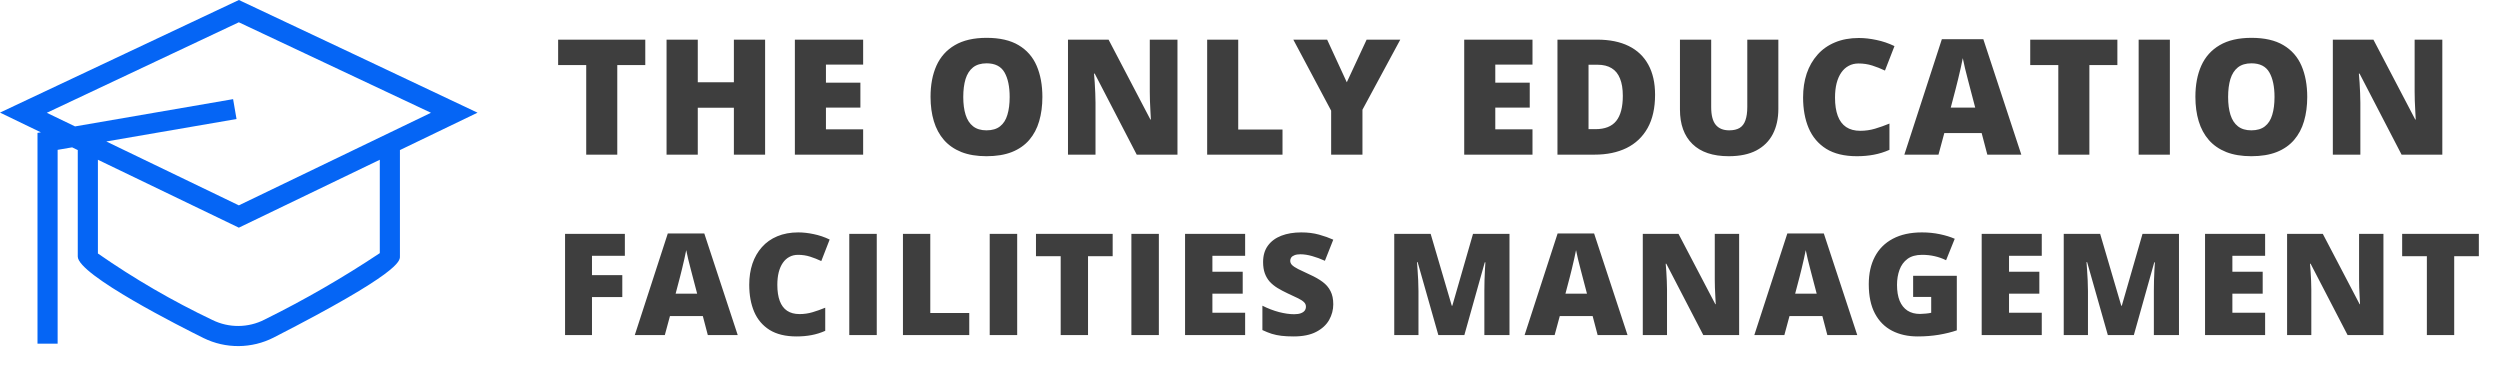
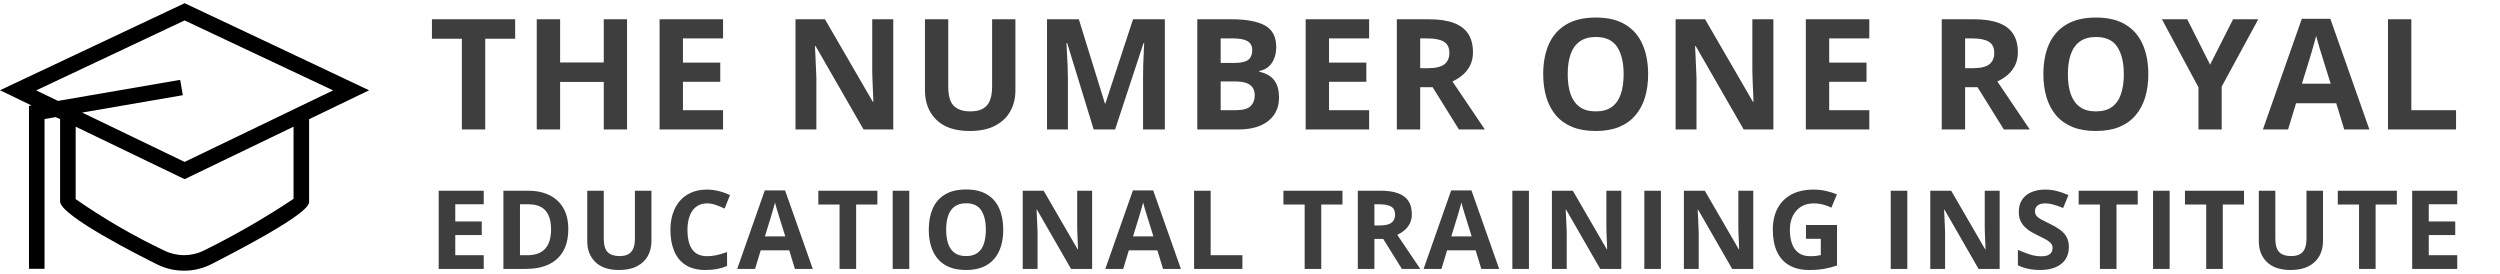
- <svg xmlns="http://www.w3.org/2000/svg" width="388" height="58" viewBox="0 0 388 58" fill="none">
-   <path d="M54.797 8.356C48.887 5.576 42.98 2.791 37.075 0L0 17.475L6.344 20.538L5.819 20.622V53.337H8.944V23.256L11.194 22.869L12.069 23.291V39.816C12.069 42.672 28.337 50.856 31.597 52.469C33.291 53.3 35.156 53.726 37.044 53.712C38.932 53.698 40.79 53.245 42.472 52.388C62.069 42.356 62.069 40.509 62.069 39.816V23.291L74.112 17.488C74.112 17.488 62.237 11.859 54.797 8.356ZM58.944 39.288C53.206 43.106 47.229 46.553 41.05 49.606C39.802 50.243 38.424 50.58 37.023 50.591C35.622 50.602 34.239 50.286 32.981 49.669C26.78 46.718 20.831 43.264 15.194 39.341V24.794L37.069 35.334L58.944 24.794V39.288ZM37.069 31.872L16.494 21.956L36.709 18.472L36.178 15.387L11.647 19.619L7.263 17.506L37.066 3.459C39.644 4.688 63.7 16.003 66.884 17.503L37.069 31.872Z" fill="#0062F4" fill-opacity="0.98" />
-   <path d="M95.802 24H90.981V10.096H86.623V6.153H100.148V10.096H95.802V24ZM118.745 24H113.898V16.725H108.295V24H103.449V6.153H108.295V12.77H113.898V6.153H118.745V24ZM133.96 24H123.364V6.153H133.96V10.023H128.186V12.831H133.533V16.7H128.186V20.069H133.96V24ZM161.778 15.052C161.778 16.428 161.611 17.681 161.278 18.812C160.952 19.935 160.44 20.904 159.74 21.717C159.04 22.531 158.141 23.158 157.042 23.597C155.943 24.029 154.629 24.244 153.099 24.244C151.602 24.244 150.304 24.029 149.205 23.597C148.115 23.158 147.215 22.535 146.507 21.73C145.799 20.916 145.274 19.943 144.933 18.812C144.591 17.681 144.42 16.419 144.42 15.028C144.42 13.172 144.725 11.561 145.335 10.194C145.954 8.819 146.906 7.757 148.192 7.008C149.478 6.251 151.122 5.873 153.124 5.873C155.158 5.873 156.81 6.251 158.08 7.008C159.357 7.765 160.293 8.831 160.887 10.206C161.481 11.581 161.778 13.197 161.778 15.052ZM149.498 15.052C149.498 16.127 149.62 17.05 149.864 17.823C150.108 18.596 150.495 19.19 151.024 19.605C151.553 20.02 152.245 20.228 153.099 20.228C153.986 20.228 154.69 20.02 155.211 19.605C155.74 19.19 156.118 18.596 156.346 17.823C156.582 17.05 156.7 16.127 156.7 15.052C156.7 13.441 156.432 12.167 155.895 11.231C155.357 10.296 154.434 9.828 153.124 9.828C152.253 9.828 151.549 10.039 151.012 10.462C150.483 10.886 150.096 11.488 149.852 12.269C149.616 13.05 149.498 13.978 149.498 15.052ZM182.743 24H176.42L169.901 11.427H169.792C169.832 11.809 169.869 12.269 169.901 12.806C169.934 13.343 169.962 13.893 169.987 14.454C170.011 15.008 170.023 15.508 170.023 15.956V24H165.751V6.153H172.05L178.544 18.556H178.617C178.593 18.165 178.568 17.713 178.544 17.201C178.52 16.68 178.495 16.155 178.471 15.626C178.454 15.097 178.446 14.629 178.446 14.222V6.153H182.743V24ZM187.351 24V6.153H192.172V20.106H199.045V24H187.351ZM209.023 12.77L212.1 6.153H217.324L211.453 17.03V24H206.594V17.176L200.723 6.153H205.972L209.023 12.77ZM237.843 24H227.247V6.153H237.843V10.023H232.069V12.831H237.416V16.7H232.069V20.069H237.843V24ZM256.867 14.698C256.867 16.773 256.48 18.499 255.707 19.874C254.934 21.249 253.843 22.283 252.436 22.975C251.036 23.658 249.388 24 247.492 24H241.718V6.153H247.895C249.815 6.153 251.443 6.483 252.777 7.142C254.112 7.801 255.125 8.766 255.817 10.035C256.517 11.305 256.867 12.859 256.867 14.698ZM251.862 14.869C251.862 13.787 251.715 12.892 251.422 12.184C251.138 11.467 250.706 10.934 250.128 10.585C249.551 10.226 248.822 10.047 247.943 10.047H246.54V20.045H247.614C249.079 20.045 250.153 19.622 250.836 18.775C251.52 17.921 251.862 16.619 251.862 14.869ZM276 6.153V16.895C276 18.393 275.716 19.695 275.146 20.802C274.576 21.9 273.722 22.751 272.583 23.353C271.443 23.947 270.015 24.244 268.298 24.244C265.84 24.244 263.964 23.613 262.67 22.352C261.376 21.091 260.729 19.308 260.729 17.005V6.153H265.576V16.627C265.576 17.888 265.812 18.804 266.284 19.373C266.756 19.943 267.451 20.228 268.371 20.228C269.03 20.228 269.567 20.106 269.982 19.862C270.397 19.61 270.699 19.215 270.886 18.678C271.081 18.141 271.179 17.449 271.179 16.602V6.153H276ZM288.445 9.852C287.875 9.852 287.367 9.974 286.919 10.218C286.471 10.454 286.089 10.8 285.771 11.256C285.454 11.712 285.21 12.269 285.039 12.928C284.876 13.579 284.795 14.32 284.795 15.15C284.795 16.273 284.937 17.217 285.222 17.982C285.507 18.747 285.938 19.325 286.516 19.715C287.102 20.106 287.834 20.301 288.713 20.301C289.511 20.301 290.276 20.191 291.008 19.972C291.749 19.752 292.493 19.488 293.242 19.178V23.255C292.453 23.605 291.643 23.858 290.813 24.012C289.991 24.167 289.116 24.244 288.188 24.244C286.252 24.244 284.665 23.862 283.428 23.097C282.199 22.324 281.292 21.253 280.706 19.886C280.128 18.519 279.839 16.932 279.839 15.126C279.839 13.775 280.026 12.538 280.4 11.415C280.783 10.291 281.34 9.319 282.073 8.497C282.805 7.667 283.708 7.028 284.783 6.581C285.865 6.125 287.102 5.897 288.494 5.897C289.356 5.897 290.264 5.999 291.216 6.202C292.176 6.397 293.112 6.715 294.023 7.154L292.546 10.951C291.895 10.641 291.236 10.381 290.569 10.169C289.902 9.958 289.194 9.852 288.445 9.852ZM308.433 24L307.554 20.655H301.756L300.853 24H295.555L301.377 6.08H307.811L313.707 24H308.433ZM306.553 16.7L305.784 13.771C305.703 13.453 305.585 13.002 305.43 12.415C305.276 11.822 305.121 11.211 304.966 10.585C304.82 9.95 304.706 9.429 304.625 9.022C304.551 9.429 304.445 9.933 304.307 10.536C304.177 11.13 304.039 11.72 303.892 12.306C303.754 12.892 303.632 13.38 303.526 13.771L302.757 16.7H306.553ZM324.271 24H319.449V10.096H315.091V6.153H328.617V10.096H324.271V24ZM331.918 24V6.153H336.764V24H331.918ZM358.083 15.052C358.083 16.428 357.916 17.681 357.583 18.812C357.257 19.935 356.744 20.904 356.044 21.717C355.345 22.531 354.445 23.158 353.347 23.597C352.248 24.029 350.934 24.244 349.404 24.244C347.906 24.244 346.608 24.029 345.51 23.597C344.419 23.158 343.52 22.535 342.812 21.73C342.104 20.916 341.579 19.943 341.237 18.812C340.896 17.681 340.725 16.419 340.725 15.028C340.725 13.172 341.03 11.561 341.64 10.194C342.259 8.819 343.211 7.757 344.497 7.008C345.782 6.251 347.426 5.873 349.428 5.873C351.463 5.873 353.115 6.251 354.384 7.008C355.662 7.765 356.598 8.831 357.192 10.206C357.786 11.581 358.083 13.197 358.083 15.052ZM345.803 15.052C345.803 16.127 345.925 17.05 346.169 17.823C346.413 18.596 346.8 19.19 347.329 19.605C347.858 20.02 348.549 20.228 349.404 20.228C350.291 20.228 350.995 20.02 351.516 19.605C352.045 19.19 352.423 18.596 352.651 17.823C352.887 17.05 353.005 16.127 353.005 15.052C353.005 13.441 352.736 12.167 352.199 11.231C351.662 10.296 350.738 9.828 349.428 9.828C348.557 9.828 347.854 10.039 347.316 10.462C346.787 10.886 346.401 11.488 346.157 12.269C345.921 13.05 345.803 13.978 345.803 15.052ZM379.048 24H372.725L366.206 11.427H366.096C366.137 11.809 366.174 12.269 366.206 12.806C366.239 13.343 366.267 13.893 366.292 14.454C366.316 15.008 366.328 15.508 366.328 15.956V24H362.056V6.153H368.354L374.849 18.556H374.922C374.897 18.165 374.873 17.713 374.849 17.201C374.824 16.68 374.8 16.155 374.775 15.626C374.759 15.097 374.751 14.629 374.751 14.222V6.153H379.048V24ZM91.876 52H87.697V36.295H96.978V39.7H91.876V42.697H96.581V46.102H91.876V52ZM109.852 52L109.079 49.057H103.976L103.181 52H98.519L103.643 36.23H109.305L114.493 52H109.852ZM108.198 45.576L107.521 42.998C107.45 42.719 107.346 42.321 107.21 41.806C107.074 41.283 106.938 40.746 106.802 40.194C106.673 39.636 106.572 39.177 106.501 38.819C106.436 39.177 106.343 39.621 106.222 40.151C106.107 40.674 105.985 41.193 105.856 41.709C105.735 42.225 105.627 42.654 105.534 42.998L104.857 45.576H108.198ZM123.854 39.55C123.353 39.55 122.905 39.657 122.511 39.872C122.118 40.08 121.781 40.384 121.502 40.785C121.222 41.186 121.007 41.677 120.857 42.257C120.714 42.83 120.642 43.481 120.642 44.212C120.642 45.2 120.768 46.031 121.018 46.704C121.269 47.377 121.648 47.886 122.157 48.23C122.673 48.573 123.317 48.745 124.091 48.745C124.792 48.745 125.466 48.648 126.11 48.455C126.762 48.262 127.417 48.029 128.076 47.757V51.345C127.381 51.653 126.669 51.875 125.938 52.011C125.215 52.147 124.445 52.215 123.629 52.215C121.924 52.215 120.528 51.878 119.439 51.205C118.358 50.525 117.559 49.583 117.044 48.38C116.535 47.177 116.281 45.78 116.281 44.19C116.281 43.002 116.446 41.913 116.775 40.925C117.112 39.937 117.602 39.081 118.247 38.357C118.891 37.627 119.686 37.065 120.632 36.671C121.584 36.27 122.673 36.069 123.897 36.069C124.656 36.069 125.455 36.159 126.293 36.338C127.138 36.51 127.961 36.789 128.763 37.176L127.464 40.517C126.891 40.245 126.311 40.015 125.723 39.829C125.136 39.643 124.513 39.55 123.854 39.55ZM131.808 52V36.295H136.073V52H131.808ZM140.138 52V36.295H144.381V48.573H150.429V52H140.138ZM153.603 52V36.295H157.867V52H153.603ZM168.861 52H164.618V39.765H160.783V36.295H172.686V39.765H168.861V52ZM175.591 52V36.295H179.855V52H175.591ZM193.245 52H183.921V36.295H193.245V39.7H188.164V42.171H192.869V45.576H188.164V48.541H193.245V52ZM206.924 47.23C206.924 48.083 206.71 48.892 206.28 49.658C205.85 50.417 205.181 51.033 204.271 51.506C203.369 51.978 202.201 52.215 200.769 52.215C200.053 52.215 199.423 52.183 198.878 52.118C198.341 52.054 197.84 51.95 197.375 51.807C196.909 51.656 196.426 51.463 195.924 51.227V47.445C196.777 47.875 197.636 48.204 198.503 48.434C199.369 48.656 200.153 48.767 200.855 48.767C201.278 48.767 201.621 48.717 201.886 48.616C202.158 48.516 202.359 48.38 202.488 48.208C202.617 48.029 202.681 47.825 202.681 47.596C202.681 47.324 202.585 47.094 202.391 46.908C202.205 46.715 201.904 46.514 201.489 46.307C201.073 46.099 200.526 45.841 199.845 45.533C199.265 45.261 198.739 44.982 198.266 44.695C197.801 44.409 197.4 44.083 197.063 43.718C196.734 43.345 196.479 42.912 196.3 42.418C196.121 41.924 196.032 41.34 196.032 40.667C196.032 39.657 196.279 38.812 196.773 38.132C197.274 37.444 197.969 36.929 198.857 36.585C199.752 36.241 200.783 36.069 201.951 36.069C202.975 36.069 203.895 36.184 204.711 36.413C205.535 36.642 206.273 36.904 206.924 37.197L205.625 40.474C204.951 40.166 204.289 39.922 203.637 39.743C202.986 39.557 202.38 39.464 201.822 39.464C201.457 39.464 201.156 39.51 200.919 39.603C200.69 39.69 200.518 39.808 200.404 39.958C200.296 40.108 200.243 40.28 200.243 40.474C200.243 40.717 200.336 40.935 200.522 41.129C200.715 41.322 201.034 41.533 201.478 41.763C201.929 41.985 202.542 42.275 203.315 42.633C204.081 42.977 204.733 43.349 205.27 43.75C205.807 44.144 206.215 44.62 206.495 45.179C206.781 45.73 206.924 46.414 206.924 47.23ZM223.23 52L220.018 40.688H219.921C219.95 40.982 219.978 41.38 220.007 41.881C220.043 42.382 220.075 42.923 220.104 43.503C220.132 44.083 220.147 44.642 220.147 45.179V52H216.387V36.295H222.037L225.314 47.445H225.4L228.612 36.295H234.273V52H230.373V45.114C230.373 44.62 230.38 44.09 230.395 43.524C230.416 42.952 230.438 42.414 230.459 41.913C230.488 41.405 230.513 41.004 230.534 40.71H230.438L227.269 52H223.23ZM247.952 52L247.179 49.057H242.076L241.281 52H236.619L241.743 36.23H247.404L252.593 52H247.952ZM246.298 45.576L245.621 42.998C245.55 42.719 245.446 42.321 245.31 41.806C245.174 41.283 245.038 40.746 244.901 40.194C244.773 39.636 244.672 39.177 244.601 38.819C244.536 39.177 244.443 39.621 244.321 40.151C244.207 40.674 244.085 41.193 243.956 41.709C243.834 42.225 243.727 42.654 243.634 42.998L242.957 45.576H246.298ZM269.914 52H264.35L258.613 40.935H258.517C258.552 41.272 258.585 41.677 258.613 42.149C258.642 42.622 258.667 43.105 258.688 43.6C258.71 44.087 258.721 44.527 258.721 44.921V52H254.961V36.295H260.504L266.219 47.209H266.283C266.262 46.865 266.24 46.468 266.219 46.017C266.197 45.558 266.176 45.096 266.154 44.631C266.14 44.165 266.133 43.754 266.133 43.395V36.295H269.914V52ZM283.604 52L282.831 49.057H277.728L276.933 52H272.271L277.395 36.23H283.056L288.245 52H283.604ZM281.95 45.576L281.273 42.998C281.202 42.719 281.098 42.321 280.962 41.806C280.826 41.283 280.69 40.746 280.553 40.194C280.425 39.636 280.324 39.177 280.253 38.819C280.188 39.177 280.095 39.621 279.973 40.151C279.859 40.674 279.737 41.193 279.608 41.709C279.486 42.225 279.379 42.654 279.286 42.998L278.609 45.576H281.95ZM296.919 42.805H303.697V51.27C302.888 51.549 301.96 51.778 300.915 51.957C299.869 52.129 298.773 52.215 297.628 52.215C296.116 52.215 294.792 51.921 293.653 51.334C292.514 50.747 291.626 49.855 290.989 48.659C290.351 47.456 290.033 45.938 290.033 44.105C290.033 42.457 290.348 41.036 290.978 39.84C291.608 38.637 292.536 37.709 293.76 37.058C294.992 36.399 296.5 36.069 298.283 36.069C299.264 36.069 300.195 36.162 301.076 36.349C301.957 36.535 302.723 36.771 303.375 37.058L302.032 40.388C301.466 40.108 300.879 39.901 300.27 39.765C299.661 39.621 299.006 39.55 298.304 39.55C297.366 39.55 296.611 39.761 296.038 40.184C295.472 40.606 295.06 41.172 294.802 41.881C294.545 42.583 294.416 43.36 294.416 44.212C294.416 45.186 294.552 46.009 294.824 46.683C295.103 47.349 295.508 47.857 296.038 48.208C296.575 48.552 297.223 48.724 297.982 48.724C298.233 48.724 298.537 48.706 298.895 48.67C299.26 48.634 299.536 48.591 299.722 48.541V46.081H296.919V42.805ZM316.882 52H307.558V36.295H316.882V39.7H311.801V42.171H316.506V45.576H311.801V48.541H316.882V52ZM327.135 52L323.923 40.688H323.826C323.855 40.982 323.884 41.38 323.912 41.881C323.948 42.382 323.98 42.923 324.009 43.503C324.038 44.083 324.052 44.642 324.052 45.179V52H320.292V36.295H325.943L329.219 47.445H329.305L332.517 36.295H338.178V52H334.279V45.114C334.279 44.62 334.286 44.09 334.3 43.524C334.322 42.952 334.343 42.414 334.365 41.913C334.393 41.405 334.418 41.004 334.44 40.71H334.343L331.174 52H327.135ZM351.546 52H342.222V36.295H351.546V39.7H346.465V42.171H351.17V45.576H346.465V48.541H351.546V52ZM369.909 52H364.345L358.608 40.935H358.512C358.547 41.272 358.58 41.677 358.608 42.149C358.637 42.622 358.662 43.105 358.684 43.6C358.705 44.087 358.716 44.527 358.716 44.921V52H354.956V36.295H360.499L366.214 47.209H366.278C366.257 46.865 366.235 46.468 366.214 46.017C366.192 45.558 366.171 45.096 366.149 44.631C366.135 44.165 366.128 43.754 366.128 43.395V36.295H369.909V52ZM380.892 52H376.649V39.765H372.814V36.295H384.717V39.765H380.892V52Z" fill="#3E3E3E" />
+ <svg xmlns="http://www.w3.org/2000/svg" width="502" height="55" viewBox="0 0 502 55" fill="none">
+   <path d="M54.797 9C48.887 6.22 42.98 3.435 37.075 0.644L0 18.119L6.344 21.181L5.819 21.265V53.981H8.944V23.9L11.194 23.512L12.069 23.934V40.459C12.069 43.315 28.337 51.5 31.597 53.112C33.291 53.944 35.156 54.37 37.044 54.356C38.932 54.342 40.79 53.888 42.472 53.031C62.069 43 62.069 41.153 62.069 40.459V23.934L74.112 18.131C74.112 18.131 62.237 12.503 54.797 9ZM58.944 39.931C53.206 43.75 47.229 47.197 41.05 50.25C39.802 50.886 38.424 51.224 37.023 51.234C35.622 51.245 34.239 50.93 32.981 50.312C26.78 47.362 20.831 43.907 15.194 39.984V25.437L37.069 35.978L58.944 25.437V39.931ZM37.069 32.515L16.494 22.6L36.709 19.115L36.178 16.031L11.647 20.262L7.263 18.15L37.066 4.103C39.644 5.331 63.7 16.647 66.884 18.147L37.069 32.515Z" fill="black" />
+   <path d="M97.435 26H92.742V7.775H86.733V3.87H103.444V7.775H97.435V26ZM125.914 26H121.236V16.449H112.472V26H107.78V3.87H112.472V12.543H121.236V3.87H125.914V26ZM145.189 26H132.444V3.87H145.189V7.715H137.137V12.574H144.629V16.419H137.137V22.125H145.189V26ZM179.366 26H173.402L163.775 9.259H163.639C163.679 9.955 163.715 10.656 163.745 11.363C163.775 12.069 163.806 12.776 163.836 13.482C163.866 14.178 163.896 14.88 163.927 15.586V26H159.734V3.87H165.652L175.264 20.445H175.37C175.35 19.759 175.325 19.078 175.294 18.401C175.264 17.725 175.234 17.049 175.204 16.373C175.183 15.697 175.163 15.021 175.143 14.345V3.87H179.366V26ZM203.894 3.87V18.189C203.894 19.713 203.556 21.091 202.88 22.322C202.214 23.543 201.2 24.512 199.838 25.228C198.485 25.945 196.78 26.303 194.721 26.303C191.795 26.303 189.565 25.556 188.031 24.062C186.497 22.569 185.73 20.591 185.73 18.129V3.87H190.408V17.418C190.408 19.244 190.781 20.526 191.528 21.262C192.274 21.999 193.379 22.367 194.843 22.367C195.872 22.367 196.704 22.191 197.34 21.837C197.986 21.484 198.46 20.939 198.763 20.203C199.066 19.466 199.217 18.527 199.217 17.387V3.87H203.894ZM219.613 26L214.285 8.638H214.149C214.169 9.052 214.199 9.678 214.239 10.515C214.29 11.343 214.335 12.226 214.376 13.164C214.416 14.102 214.436 14.95 214.436 15.707V26H210.243V3.87H216.631L221.868 20.793H221.959L227.514 3.87H233.902V26H229.527V15.525C229.527 14.829 229.538 14.027 229.558 13.119C229.588 12.21 229.623 11.348 229.664 10.53C229.704 9.703 229.734 9.082 229.755 8.668H229.618L223.912 26H219.613ZM240.417 3.87H247.305C250.251 3.87 252.481 4.284 253.995 5.111C255.509 5.939 256.266 7.392 256.266 9.471C256.266 10.308 256.129 11.065 255.857 11.741C255.594 12.417 255.211 12.972 254.706 13.406C254.202 13.84 253.586 14.123 252.86 14.254V14.405C253.596 14.557 254.262 14.819 254.858 15.192C255.453 15.556 255.927 16.09 256.281 16.797C256.644 17.493 256.826 18.422 256.826 19.582C256.826 20.924 256.498 22.075 255.842 23.033C255.186 23.992 254.247 24.729 253.026 25.243C251.815 25.748 250.372 26 248.697 26H240.417V3.87ZM245.11 12.634H247.834C249.197 12.634 250.14 12.422 250.665 11.998C251.19 11.565 251.452 10.929 251.452 10.091C251.452 9.244 251.139 8.638 250.514 8.275C249.898 7.902 248.919 7.715 247.577 7.715H245.11V12.634ZM245.11 16.358V22.125H248.167C249.58 22.125 250.564 21.852 251.119 21.308C251.674 20.763 251.952 20.031 251.952 19.113C251.952 18.568 251.83 18.088 251.588 17.675C251.346 17.261 250.937 16.938 250.362 16.706C249.797 16.474 249.015 16.358 248.016 16.358H245.11ZM274.921 26H262.176V3.87H274.921V7.715H266.868V12.574H274.361V16.419H266.868V22.125H274.921V26ZM286.931 3.87C288.939 3.87 290.594 4.112 291.896 4.597C293.207 5.081 294.181 5.813 294.817 6.792C295.453 7.77 295.771 9.007 295.771 10.5C295.771 11.509 295.579 12.392 295.195 13.149C294.812 13.906 294.307 14.546 293.682 15.071C293.056 15.596 292.38 16.025 291.653 16.358L298.162 26H292.955L287.672 17.508H285.175V26H280.482V3.87H286.931ZM286.598 7.715H285.175V13.694H286.689C288.243 13.694 289.353 13.437 290.019 12.922C290.695 12.397 291.033 11.63 291.033 10.621C291.033 9.572 290.669 8.825 289.943 8.381C289.226 7.937 288.111 7.715 286.598 7.715ZM330.946 14.905C330.946 16.61 330.735 18.164 330.311 19.567C329.887 20.959 329.241 22.16 328.373 23.169C327.515 24.178 326.426 24.956 325.104 25.5C323.782 26.035 322.218 26.303 320.411 26.303C318.605 26.303 317.041 26.035 315.719 25.5C314.397 24.956 313.302 24.178 312.434 23.169C311.577 22.16 310.936 20.954 310.512 19.552C310.088 18.149 309.876 16.59 309.876 14.874C309.876 12.584 310.25 10.591 310.996 8.896C311.753 7.19 312.914 5.868 314.478 4.93C316.042 3.991 318.03 3.522 320.442 3.522C322.843 3.522 324.816 3.991 326.36 4.93C327.914 5.868 329.064 7.19 329.811 8.896C330.568 10.601 330.946 12.604 330.946 14.905ZM314.796 14.905C314.796 16.449 314.987 17.781 315.371 18.901C315.764 20.011 316.375 20.869 317.202 21.474C318.03 22.07 319.099 22.367 320.411 22.367C321.743 22.367 322.823 22.07 323.651 21.474C324.478 20.869 325.078 20.011 325.452 18.901C325.835 17.781 326.027 16.449 326.027 14.905C326.027 12.584 325.593 10.757 324.725 9.425C323.857 8.093 322.43 7.427 320.442 7.427C319.12 7.427 318.04 7.73 317.202 8.335C316.375 8.931 315.764 9.789 315.371 10.909C314.987 12.019 314.796 13.351 314.796 14.905ZM356.095 26H350.131L340.504 9.259H340.368C340.409 9.955 340.444 10.656 340.474 11.363C340.504 12.069 340.535 12.776 340.565 13.482C340.595 14.178 340.626 14.88 340.656 15.586V26H336.463V3.87H342.381L351.993 20.445H352.099C352.079 19.759 352.054 19.078 352.023 18.401C351.993 17.725 351.963 17.049 351.933 16.373C351.912 15.697 351.892 15.021 351.872 14.345V3.87H356.095V26ZM375.356 26H362.611V3.87H375.356V7.715H367.303V12.574H374.796V16.419H367.303V22.125H375.356V26ZM396.349 3.87C398.357 3.87 400.012 4.112 401.313 4.597C402.625 5.081 403.599 5.813 404.235 6.792C404.871 7.77 405.188 9.007 405.188 10.5C405.188 11.509 404.997 12.392 404.613 13.149C404.23 13.906 403.725 14.546 403.1 15.071C402.474 15.596 401.798 16.025 401.071 16.358L407.58 26H402.373L397.09 17.508H394.593V26H389.9V3.87H396.349ZM396.016 7.715H394.593V13.694H396.106C397.66 13.694 398.771 13.437 399.437 12.922C400.113 12.397 400.451 11.63 400.451 10.621C400.451 9.572 400.087 8.825 399.361 8.381C398.644 7.937 397.529 7.715 396.016 7.715ZM431.382 14.905C431.382 16.61 431.17 18.164 430.746 19.567C430.322 20.959 429.676 22.16 428.808 23.169C427.951 24.178 426.861 24.956 425.539 25.5C424.217 26.035 422.653 26.303 420.846 26.303C419.04 26.303 417.476 26.035 416.154 25.5C414.832 24.956 413.737 24.178 412.869 23.169C412.012 22.16 411.371 20.954 410.947 19.552C410.523 18.149 410.311 16.59 410.311 14.874C410.311 12.584 410.685 10.591 411.431 8.896C412.188 7.19 413.349 5.868 414.913 4.93C416.477 3.991 418.465 3.522 420.877 3.522C423.278 3.522 425.251 3.991 426.795 4.93C428.349 5.868 429.5 7.19 430.246 8.896C431.003 10.601 431.382 12.604 431.382 14.905ZM415.231 14.905C415.231 16.449 415.423 17.781 415.806 18.901C416.2 20.011 416.81 20.869 417.638 21.474C418.465 22.07 419.535 22.367 420.846 22.367C422.179 22.367 423.258 22.07 424.086 21.474C424.913 20.869 425.514 20.011 425.887 18.901C426.27 17.781 426.462 16.449 426.462 14.905C426.462 12.584 426.028 10.757 425.16 9.425C424.293 8.093 422.865 7.427 420.877 7.427C419.555 7.427 418.475 7.73 417.638 8.335C416.81 8.931 416.2 9.789 415.806 10.909C415.423 12.019 415.231 13.351 415.231 14.905ZM443.785 12.982L448.402 3.87H453.458L446.116 17.387V26H441.454V17.539L434.113 3.87H439.199L443.785 12.982ZM470.72 26L469.116 20.732H461.048L459.443 26H454.388L462.198 3.779H467.935L475.776 26H470.72ZM467.996 16.797L466.391 11.65C466.29 11.307 466.154 10.868 465.982 10.334C465.821 9.789 465.654 9.239 465.483 8.684C465.321 8.118 465.19 7.629 465.089 7.215C464.988 7.629 464.847 8.144 464.665 8.759C464.494 9.365 464.327 9.94 464.166 10.485C464.004 11.03 463.888 11.418 463.818 11.65L462.228 16.797H467.996ZM479.506 26V3.87H484.199V22.125H493.175V26H479.506ZM97.134 54H88.089V38.295H97.134V41.023H91.419V44.472H96.737V47.2H91.419V51.25H97.134V54ZM114.111 45.997C114.111 47.766 113.771 49.245 113.091 50.434C112.418 51.615 111.44 52.507 110.158 53.108C108.876 53.703 107.333 54 105.528 54H101.081V38.295H106.012C107.659 38.295 109.088 38.589 110.298 39.176C111.508 39.756 112.446 40.619 113.112 41.765C113.778 42.903 114.111 44.314 114.111 45.997ZM110.652 46.083C110.652 44.923 110.48 43.97 110.137 43.226C109.8 42.474 109.299 41.919 108.633 41.56C107.974 41.203 107.158 41.023 106.184 41.023H104.411V51.25H105.84C107.466 51.25 108.672 50.817 109.46 49.95C110.255 49.084 110.652 47.795 110.652 46.083ZM130.809 38.295V48.457C130.809 49.538 130.57 50.516 130.09 51.39C129.617 52.256 128.897 52.944 127.931 53.452C126.971 53.961 125.761 54.215 124.3 54.215C122.223 54.215 120.64 53.685 119.552 52.625C118.463 51.565 117.919 50.161 117.919 48.414V38.295H121.238V47.909C121.238 49.205 121.503 50.115 122.033 50.638C122.563 51.16 123.347 51.422 124.386 51.422C125.116 51.422 125.707 51.297 126.158 51.046C126.616 50.795 126.953 50.408 127.168 49.886C127.383 49.363 127.49 48.697 127.49 47.888V38.295H130.809ZM141.986 40.841C141.349 40.841 140.783 40.966 140.289 41.217C139.802 41.46 139.39 41.815 139.053 42.28C138.724 42.746 138.473 43.308 138.301 43.967C138.13 44.626 138.044 45.367 138.044 46.19C138.044 47.3 138.18 48.249 138.452 49.037C138.731 49.818 139.161 50.416 139.741 50.831C140.321 51.239 141.069 51.443 141.986 51.443C142.623 51.443 143.261 51.372 143.898 51.228C144.543 51.085 145.241 50.881 145.993 50.616V53.409C145.298 53.696 144.614 53.9 143.941 54.022C143.268 54.15 142.512 54.215 141.675 54.215C140.056 54.215 138.724 53.882 137.678 53.216C136.64 52.543 135.87 51.605 135.369 50.401C134.868 49.191 134.617 47.78 134.617 46.169C134.617 44.98 134.778 43.892 135.1 42.903C135.423 41.915 135.895 41.059 136.518 40.336C137.141 39.613 137.911 39.054 138.828 38.66C139.745 38.266 140.797 38.069 141.986 38.069C142.767 38.069 143.547 38.17 144.328 38.37C145.116 38.563 145.868 38.832 146.584 39.176L145.509 41.883C144.922 41.603 144.331 41.36 143.737 41.152C143.143 40.945 142.559 40.841 141.986 40.841ZM159.619 54L158.48 50.262H152.754L151.616 54H148.028L153.571 38.23H157.642L163.207 54H159.619ZM157.685 47.469L156.546 43.816C156.475 43.573 156.378 43.261 156.256 42.882C156.142 42.495 156.024 42.105 155.902 41.711C155.787 41.31 155.694 40.963 155.623 40.669C155.551 40.963 155.451 41.328 155.322 41.765C155.2 42.194 155.082 42.602 154.967 42.989C154.853 43.376 154.77 43.652 154.72 43.816L153.592 47.469H157.685ZM171.912 54H168.582V41.066H164.318V38.295H176.177V41.066H171.912V54ZM179.254 54V38.295H182.584V54H179.254ZM201.452 46.126C201.452 47.336 201.302 48.439 201.001 49.435C200.7 50.423 200.242 51.275 199.626 51.991C199.017 52.707 198.244 53.259 197.306 53.645C196.368 54.025 195.258 54.215 193.976 54.215C192.694 54.215 191.584 54.025 190.646 53.645C189.707 53.259 188.93 52.707 188.315 51.991C187.706 51.275 187.251 50.419 186.95 49.424C186.649 48.428 186.499 47.322 186.499 46.105C186.499 44.479 186.764 43.065 187.294 41.861C187.831 40.651 188.655 39.713 189.765 39.047C190.875 38.381 192.286 38.048 193.997 38.048C195.702 38.048 197.102 38.381 198.197 39.047C199.3 39.713 200.117 40.651 200.647 41.861C201.184 43.072 201.452 44.493 201.452 46.126ZM189.99 46.126C189.99 47.222 190.126 48.167 190.399 48.962C190.678 49.75 191.111 50.358 191.698 50.788C192.286 51.211 193.045 51.422 193.976 51.422C194.921 51.422 195.687 51.211 196.274 50.788C196.862 50.358 197.288 49.75 197.553 48.962C197.825 48.167 197.961 47.222 197.961 46.126C197.961 44.479 197.653 43.183 197.037 42.237C196.421 41.292 195.408 40.819 193.997 40.819C193.059 40.819 192.293 41.034 191.698 41.464C191.111 41.886 190.678 42.495 190.399 43.29C190.126 44.078 189.99 45.023 189.99 46.126ZM219.3 54H215.067L208.235 42.119H208.139C208.167 42.613 208.192 43.111 208.214 43.612C208.235 44.114 208.257 44.615 208.278 45.116C208.3 45.61 208.321 46.108 208.343 46.609V54H205.367V38.295H209.567L216.389 50.058H216.464C216.449 49.571 216.432 49.087 216.41 48.607C216.389 48.128 216.367 47.648 216.346 47.168C216.331 46.688 216.317 46.208 216.303 45.728V38.295H219.3V54ZM233.538 54L232.399 50.262H226.674L225.535 54H221.947L227.49 38.23H231.561L237.126 54H233.538ZM231.604 47.469L230.466 43.816C230.394 43.573 230.297 43.261 230.176 42.882C230.061 42.495 229.943 42.105 229.821 41.711C229.706 41.31 229.613 40.963 229.542 40.669C229.47 40.963 229.37 41.328 229.241 41.765C229.119 42.194 229.001 42.602 228.886 42.989C228.772 43.376 228.69 43.652 228.639 43.816L227.511 47.469H231.604ZM239.773 54V38.295H243.103V51.25H249.473V54H239.773ZM265.306 54H261.976V41.066H257.711V38.295H269.571V41.066H265.306V54ZM277.224 38.295C278.649 38.295 279.823 38.467 280.747 38.81C281.678 39.154 282.369 39.673 282.82 40.368C283.272 41.063 283.497 41.94 283.497 43C283.497 43.716 283.361 44.343 283.089 44.88C282.817 45.417 282.459 45.872 282.015 46.244C281.571 46.617 281.091 46.921 280.575 47.157L285.194 54H281.499L277.75 47.974H275.978V54H272.648V38.295H277.224ZM276.987 41.023H275.978V45.267H277.052C278.155 45.267 278.942 45.084 279.415 44.719C279.895 44.346 280.135 43.802 280.135 43.086C280.135 42.341 279.877 41.811 279.361 41.496C278.853 41.181 278.062 41.023 276.987 41.023ZM297.445 54L296.307 50.262H290.581L289.442 54H285.854L291.397 38.23H295.469L301.033 54H297.445ZM295.512 47.469L294.373 43.816C294.301 43.573 294.205 43.261 294.083 42.882C293.968 42.495 293.85 42.105 293.728 41.711C293.614 41.31 293.521 40.963 293.449 40.669C293.378 40.963 293.277 41.328 293.148 41.765C293.027 42.194 292.908 42.602 292.794 42.989C292.679 43.376 292.597 43.652 292.547 43.816L291.419 47.469H295.512ZM303.68 54V38.295H307.011V54H303.68ZM325.556 54H321.324L314.492 42.119H314.395C314.424 42.613 314.449 43.111 314.47 43.612C314.492 44.114 314.513 44.615 314.535 45.116C314.556 45.61 314.578 46.108 314.599 46.609V54H311.624V38.295H315.824L322.645 50.058H322.72C322.706 49.571 322.688 49.087 322.667 48.607C322.645 48.128 322.624 47.648 322.602 47.168C322.588 46.688 322.574 46.208 322.559 45.728V38.295H325.556V54ZM330.18 54V38.295H333.51V54H330.18ZM352.056 54H347.824L340.992 42.119H340.895C340.923 42.613 340.949 43.111 340.97 43.612C340.992 44.114 341.013 44.615 341.034 45.116C341.056 45.61 341.077 46.108 341.099 46.609V54H338.123V38.295H342.324L349.145 50.058H349.22C349.206 49.571 349.188 49.087 349.166 48.607C349.145 48.128 349.123 47.648 349.102 47.168C349.088 46.688 349.073 46.208 349.059 45.728V38.295H352.056V54ZM362.642 45.181H368.872V53.323C368.049 53.595 367.193 53.814 366.305 53.978C365.417 54.136 364.411 54.215 363.286 54.215C361.725 54.215 360.4 53.907 359.312 53.291C358.223 52.675 357.396 51.766 356.83 50.562C356.264 49.359 355.982 47.88 355.982 46.126C355.982 44.479 356.297 43.054 356.927 41.851C357.564 40.648 358.492 39.717 359.709 39.058C360.934 38.399 362.427 38.069 364.189 38.069C365.019 38.069 365.839 38.159 366.649 38.338C367.458 38.517 368.192 38.75 368.851 39.036L367.744 41.7C367.264 41.457 366.717 41.253 366.101 41.088C365.485 40.923 364.84 40.841 364.167 40.841C363.2 40.841 362.359 41.063 361.643 41.507C360.934 41.951 360.382 42.574 359.988 43.376C359.602 44.171 359.408 45.109 359.408 46.19C359.408 47.215 359.548 48.124 359.827 48.919C360.107 49.707 360.547 50.326 361.149 50.777C361.75 51.221 362.534 51.443 363.501 51.443C363.974 51.443 364.371 51.422 364.694 51.379C365.023 51.329 365.331 51.279 365.617 51.228V47.952H362.642V45.181ZM379.656 54V38.295H382.986V54H379.656ZM401.532 54H397.299L390.467 42.119H390.371C390.399 42.613 390.424 43.111 390.446 43.612C390.467 44.114 390.489 44.615 390.51 45.116C390.532 45.61 390.553 46.108 390.575 46.609V54H387.599V38.295H391.799L398.621 50.058H398.696C398.682 49.571 398.664 49.087 398.642 48.607C398.621 48.128 398.599 47.648 398.578 47.168C398.563 46.688 398.549 46.208 398.535 45.728V38.295H401.532V54ZM415.426 49.639C415.426 50.57 415.201 51.379 414.75 52.066C414.298 52.754 413.639 53.284 412.773 53.656C411.914 54.029 410.868 54.215 409.636 54.215C409.092 54.215 408.558 54.179 408.036 54.107C407.52 54.036 407.022 53.932 406.542 53.796C406.07 53.653 405.619 53.477 405.189 53.27V50.176C405.934 50.505 406.707 50.802 407.509 51.067C408.311 51.332 409.106 51.465 409.894 51.465C410.438 51.465 410.875 51.393 411.205 51.25C411.541 51.107 411.785 50.91 411.935 50.659C412.085 50.408 412.161 50.122 412.161 49.8C412.161 49.406 412.028 49.069 411.763 48.79C411.498 48.511 411.133 48.249 410.667 48.006C410.209 47.762 409.69 47.501 409.11 47.222C408.745 47.05 408.347 46.842 407.917 46.599C407.488 46.348 407.08 46.044 406.693 45.685C406.306 45.328 405.987 44.894 405.737 44.386C405.493 43.87 405.372 43.254 405.372 42.538C405.372 41.6 405.586 40.798 406.016 40.132C406.446 39.466 407.058 38.957 407.853 38.606C408.655 38.248 409.6 38.069 410.689 38.069C411.505 38.069 412.282 38.166 413.02 38.359C413.765 38.546 414.542 38.818 415.351 39.176L414.277 41.765C413.554 41.471 412.905 41.245 412.333 41.088C411.76 40.923 411.176 40.841 410.582 40.841C410.166 40.841 409.812 40.909 409.518 41.045C409.224 41.174 409.002 41.36 408.852 41.603C408.702 41.84 408.626 42.116 408.626 42.431C408.626 42.803 408.734 43.118 408.949 43.376C409.171 43.627 409.5 43.87 409.937 44.106C410.381 44.343 410.932 44.618 411.591 44.934C412.393 45.313 413.077 45.711 413.643 46.126C414.216 46.534 414.656 47.018 414.964 47.576C415.272 48.128 415.426 48.815 415.426 49.639ZM424.992 54H421.661V41.066H417.397V38.295H429.256V41.066H424.992V54ZM432.333 54V38.295H435.663V54H432.333ZM446.335 54H443.005V41.066H438.74V38.295H450.6V41.066H446.335V54ZM466.46 38.295V48.457C466.46 49.538 466.22 50.516 465.74 51.39C465.267 52.256 464.548 52.944 463.581 53.452C462.621 53.961 461.411 54.215 459.95 54.215C457.873 54.215 456.291 53.685 455.202 52.625C454.113 51.565 453.569 50.161 453.569 48.414V38.295H456.889V47.909C456.889 49.205 457.154 50.115 457.683 50.638C458.213 51.16 458.998 51.422 460.036 51.422C460.766 51.422 461.357 51.297 461.808 51.046C462.267 50.795 462.603 50.408 462.818 49.886C463.033 49.363 463.141 48.697 463.141 47.888V38.295H466.46ZM477.024 54H473.694V41.066H469.429V38.295H481.289V41.066H477.024V54ZM493.411 54H484.366V38.295H493.411V41.023H487.696V44.472H493.013V47.2H487.696V51.25H493.411V54Z" fill="#3E3E3E" />
</svg>
